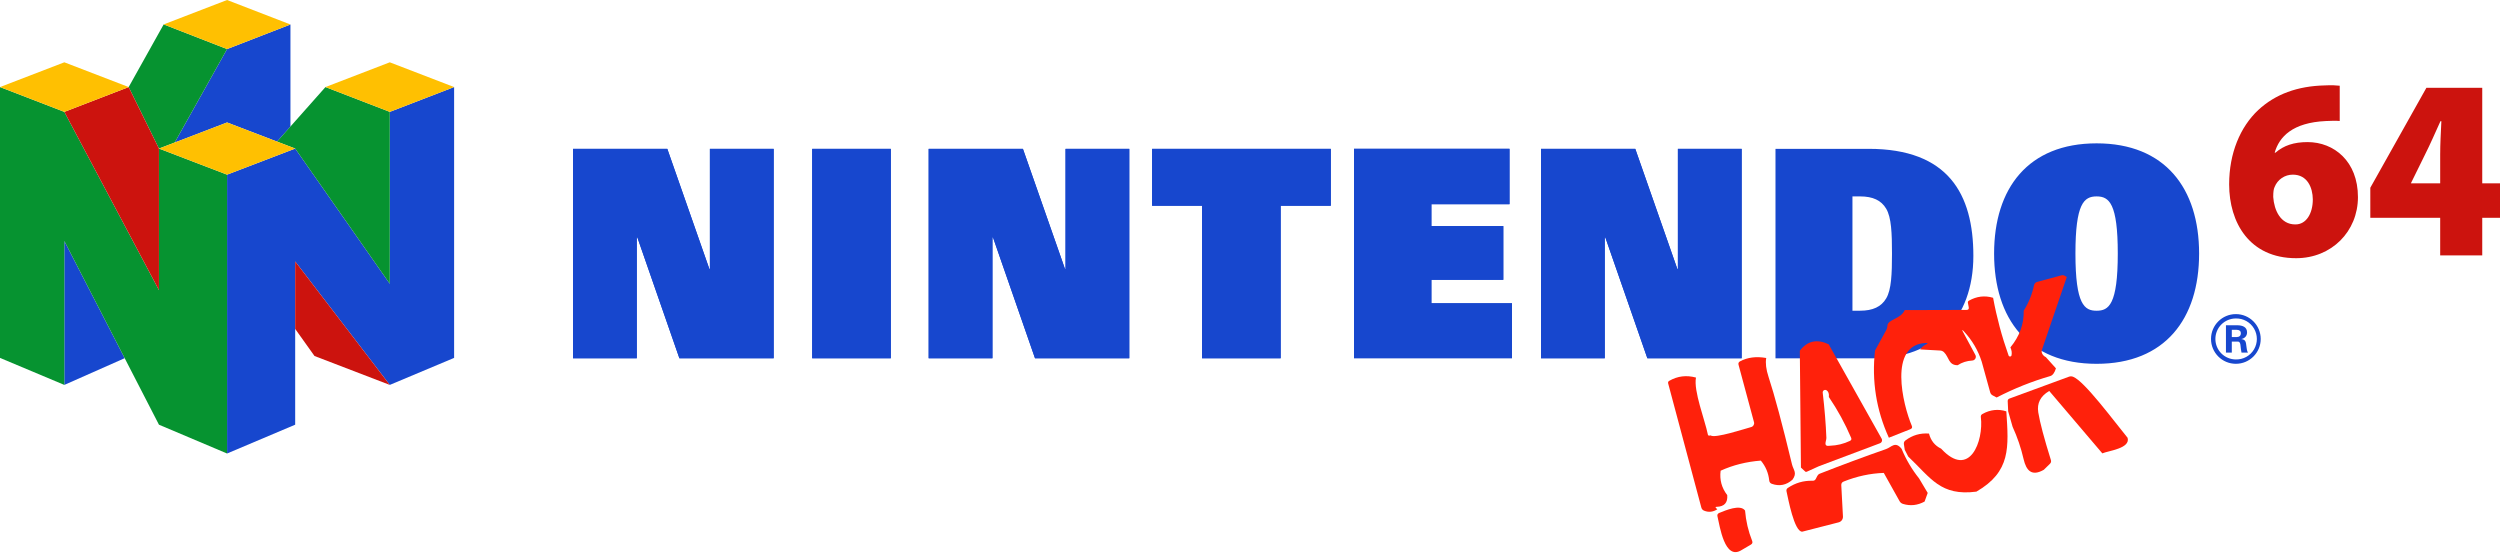
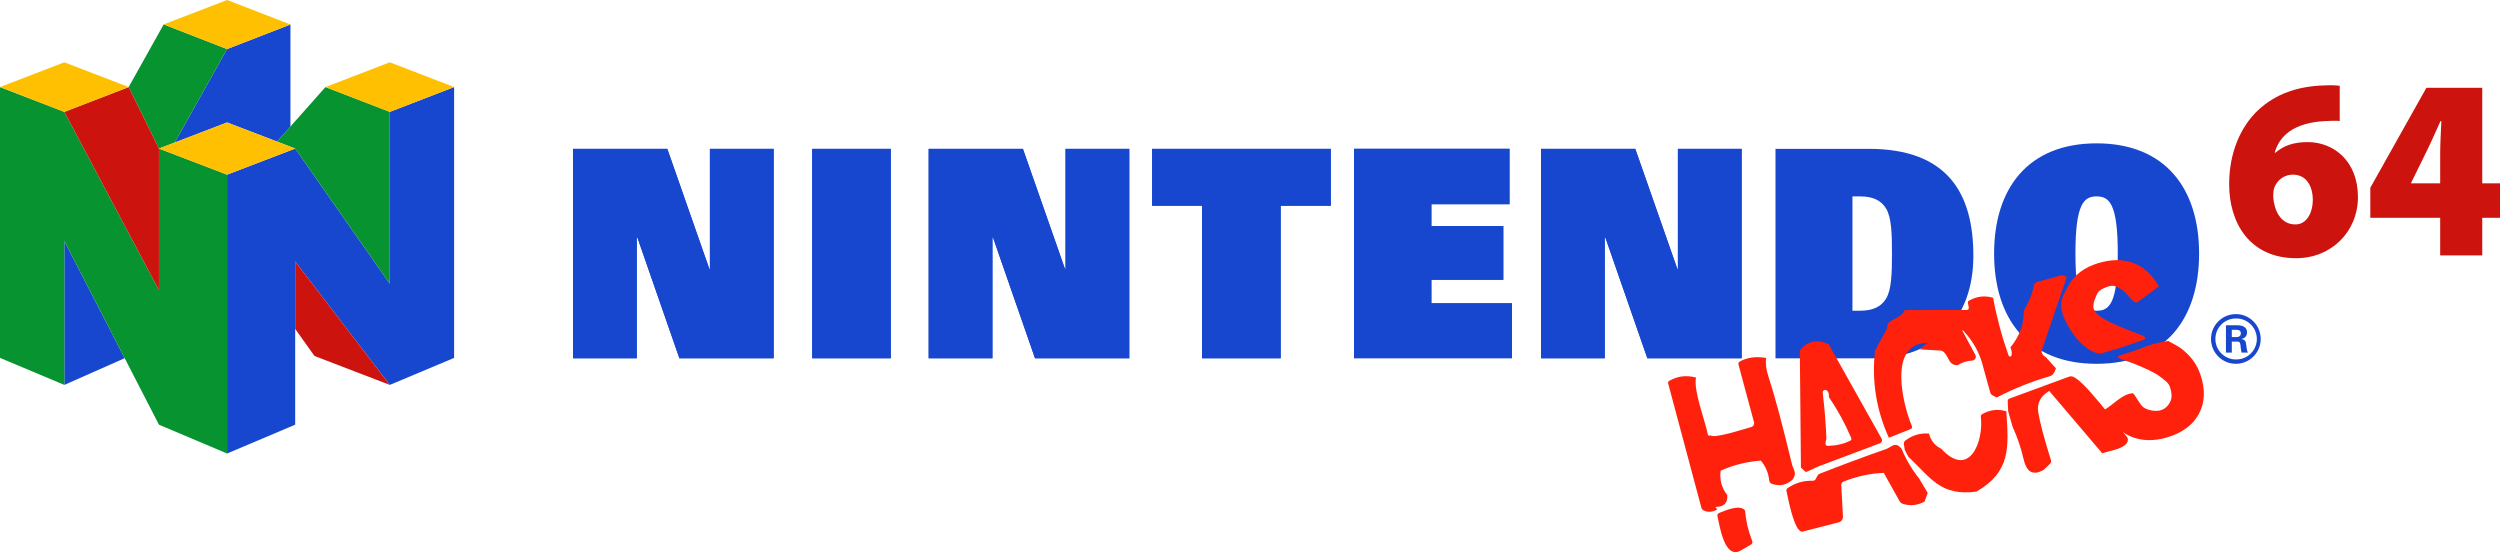
<svg xmlns="http://www.w3.org/2000/svg" width="566.929" height="125.204" xml:space="preserve" version="1.1" id="svg339">
  <defs id="defs343" />
  <path fill="#1747ce" d="m 51.491,11.127 -11.878,21.197 11.878,-4.552 11.338,4.341 3.036,-3.406 V 5.553 Z M 88.391,87.288 66.938,59.29 v 37.017 l -15.447,6.535 V 39.606 L 66.938,33.69 88.391,64.354 V 25.369 l 14.589,-5.627 v 61.419 z m -73.802,0 13.688,-6.061 -13.688,-26.575 z" id="path323" />
  <path fill="#069330" d="M 29.178,19.742 36.044,33.689 39.613,32.324 51.491,11.127 37.117,5.535 Z M 62.829,32.113 73.807,19.742 88.391,25.369 V 64.354 L 66.938,33.69 Z" id="path325" />
  <path fill="#069330" d="M 14.589,25.369 0,19.742 v 61.419 l 14.589,6.127 V 54.652 l 21.455,41.655 15.447,6.535 V 39.606 L 36.044,33.689 v 32.103 z" id="path327" />
  <path fill="#cc130e" d="M 36.044,33.689 V 65.792 L 14.589,25.369 29.178,19.742 Z M 88.391,87.288 66.938,59.29 v 15.296 l 4.383,6.144 z" id="path329" />
  <path fill="#ffc001" d="M 66.938,33.689 51.491,39.606 36.044,33.689 51.491,27.772 Z m 6.864,-13.947 14.589,-5.613 14.589,5.613 -14.589,5.627 z M 0,19.742 14.589,14.129 29.178,19.742 14.589,25.369 Z M 65.865,5.553 51.491,0 37.117,5.535 51.491,11.127 Z" id="path331" />
  <path fill="#1747ce" d="m 154.07,81.252 h 21.377 v -47.5 h -14.463 v 27.237 h -0.125 l -9.536,-27.237 h -21.375 v 47.5 h 14.455 V 53.834 h 0.13 z m 80.644,0 h 21.375 v -47.5 h -14.453 v 27.237 h -0.131 l -9.537,-27.237 h -21.373 v 47.5 h 14.461 V 53.834 h 0.125 z m 138.864,0 h 21.379 v -47.5 h -14.459 v 27.237 h -0.129 l -9.536,-27.237 h -21.376 v 47.5 h 14.457 V 53.834 h 0.127 z m -189.399,-47.5 h 17.83 v 47.5 h -17.83 z m 88.412,12.903 h -11.33 V 33.752 h 40.524 V 46.655 H 290.416 V 81.252 H 272.591 Z M 307.05,33.739 h 35.26 v 12.564 h -17.713 v 4.967 h 16.309 v 12.178 h -16.309 v 5.329 h 18.278 V 81.236 H 307.05 Z m 95.58,0.013 h 21.123 c 18.016,0 23.75,10.197 23.75,24.275 0,14.343 -8.848,23.226 -22.684,23.226 H 402.63 Z m 17.453,36.707 h 1.738 c 2.867,0 4.789,-0.879 5.912,-2.787 1.184,-1.975 1.316,-5.572 1.316,-10.172 0,-4.604 -0.135,-8.194 -1.316,-10.172 -1.123,-1.91 -3.045,-2.789 -5.912,-2.789 h -1.738 z m 55.368,-37.953 c 15.521,0 23.244,10.193 23.244,24.995 0,14.806 -7.725,25.002 -23.244,25.002 -15.523,0 -23.246,-10.196 -23.246,-25.002 0,-14.802 7.72,-24.995 23.246,-24.995 z m 0,37.959 c 2.738,0 4.801,-1.346 4.801,-12.965 0,-11.357 -1.939,-12.961 -4.801,-12.961 -2.865,0 -4.801,1.604 -4.801,12.961 0,11.62 2.058,12.965 4.801,12.965 z m 31.574,0.765 a 5.632,5.632 0 0 0 -5.629,5.634 5.635,5.635 0 1 0 11.27,0 5.639,5.639 0 0 0 -5.641,-5.634 z m 0,10.284 a 4.64,4.64 0 0 1 -4.637,-4.649 4.638,4.638 0 0 1 4.637,-4.646 4.649,4.649 0 1 1 0,9.295 z" id="path333" />
  <path fill="#1747ce" d="m 506.109,79.961 h -1.328 v -6.199 h 2.635 c 1.068,0.019 2.154,0.357 2.154,1.615 0,0.803 -0.52,1.342 -1.287,1.504 v 0.014 c 1.021,0.119 1.021,0.74 1.135,1.603 0.059,0.392 0.105,1.123 0.359,1.465 h -1.469 a 17.57,17.57 0 0 1 -0.232,-1.662 c -0.035,-0.344 -0.117,-0.817 -0.559,-0.836 h -1.408 z m 0,-3.527 h 1.119 c 0.582,-0.008 0.928,-0.305 0.928,-0.85 0,-0.547 -0.346,-0.781 -0.928,-0.789 h -1.119 z M 154.07,81.252 h 21.377 v -47.5 h -14.463 v 27.237 h -0.125 l -9.536,-27.237 h -21.375 v 47.5 h 14.455 V 53.834 h 0.13 z m 80.644,0 h 21.375 v -47.5 h -14.453 v 27.237 h -0.131 l -9.537,-27.237 h -21.373 v 47.5 h 14.461 V 53.834 h 0.125 z m 138.864,0 h 21.379 v -47.5 h -14.459 v 27.237 h -0.129 l -9.536,-27.237 h -21.376 v 47.5 h 14.457 V 53.834 h 0.127 z m -189.399,-47.5 h 17.83 v 47.5 h -17.83 z m 88.412,12.903 h -11.33 V 33.752 h 40.524 V 46.655 H 290.416 V 81.252 H 272.591 Z M 307.05,33.739 h 35.26 v 12.564 h -17.713 v 4.967 h 16.309 v 12.178 h -16.309 v 5.329 h 18.278 V 81.236 H 307.05 Z" id="path335" />
  <path fill="#cc130e" d="m 530.583,27.436 c -0.949,-0.083 -1.871,-0.044 -3.158,0.014 -7.521,0.348 -10.563,3.553 -11.594,7.174 h 0.182 c 1.873,-1.637 4.188,-2.401 7.289,-2.401 5.965,0 11.414,4.338 11.414,12.476 0,7.787 -5.986,13.852 -14.02,13.852 -10.584,0 -15.188,-8.083 -15.188,-16.75 0,-7.041 2.498,-13.004 6.598,-16.85 3.902,-3.615 8.934,-5.441 15.092,-5.582 1.631,-0.094 2.6,0 3.385,0.071 z m -10.021,23.456 c 2.439,0 3.918,-2.491 3.918,-5.673 -0.02,-2.686 -1.25,-5.613 -4.52,-5.613 a 4.427,4.427 0 0 0 -4.143,2.795 c -0.229,0.469 -0.314,1.137 -0.314,2.27 0.209,3.035 1.672,6.222 4.998,6.222 z m 32.803,7.019 v -8.524 h -15.846 v -6.811 l 12.723,-22.671 h 12.66 v 21.673 h 4.027 v 7.809 h -4.027 v 8.524 z m 0,-16.333 v -6.531 c 0,-2.414 0.145,-4.922 0.268,-7.565 h -0.207 c -1.178,2.565 -2.203,5.007 -3.543,7.657 l -3.113,6.326 -0.033,0.115 z" id="path337" />
  <g fill="#ff210b" id="g482" transform="translate(93.94007,-13.71863)">
    <path d="m 374.75,76.54 -5.63,16.48 q -0.17,0.48 0.07,0.93 0.27,0.51 0.81,0.76 l 2.29,2.54 q -0.47,1.51 -1.29,1.75 -6.27,1.82 -12.16,4.86 l -0.89,-0.47 q -0.45,-0.24 -0.58,-0.73 l -1.91,-6.91 q -1.24,-3.88 -4.03,-6.87 -0.66,-0.72 -0.2,0.14 l 2.79,5.19 a 0.86,0.86 0 0 1 -0.71,1.27 q -1.84,0.1 -3.31,1.06 c -2.1,0.01 -1.93,-1.82 -3.09,-2.94 q -0.37,-0.36 -0.88,-0.39 l -4.53,-0.25 q 0.48,-0.73 1.31,-1.13 0.79,-0.37 -0.08,-0.33 c -8.46,0.37 -5.18,13.95 -3.13,18.77 q 0.24,0.55 -0.32,0.78 l -4.88,1.93 q -4.29,-9.44 -3.14,-19.76 l 2.56,-4.68 q 0.24,-0.44 0.25,-0.94 c 0.03,-1.47 3.04,-1.5 3.93,-3.56 L 352,84 q 0.64,0 0.51,-0.62 l -0.18,-0.96 q -0.07,-0.35 0.23,-0.52 2.65,-1.5 5.48,-0.65 1.22,6.65 3.51,13.09 a 0.35,0.35 0 0 0 0.67,-0.05 q 0.17,-0.86 -0.26,-1.79 3.13,-3.8 3.02,-8.33 1.67,-2.63 2.33,-5.74 0.13,-0.62 0.75,-0.79 l 5.45,-1.48 q 0.46,-0.12 0.85,0.14 z" id="path468" />
    <path d="m 320.75,91.79 12.01,21.4 a 0.74,0.73 65.1 0 1 -0.38,1.05 l -13.88,5.22 -2.75,1.25 q -0.12,0 -0.25,0 l -1.04,-0.96 -0.25,-26.5 q 2.54,-3.34 6.54,-1.46 z m 0.3,23.01 q 2.39,-0.08 4.52,-1.1 0.48,-0.22 0.27,-0.71 -2.07,-4.86 -5.05,-9.24 0.13,-1.09 -0.51,-1.52 a 0.57,0.57 0 0 0 -0.88,0.54 q 0.65,5.54 0.83,10.23 c 0.03,0.74 -0.85,2.07 0.82,1.8 z" id="path470" />
    <path d="m 306.59,94.9 q -0.31,1.73 0.52,4.27 2.06,6.29 5.32,19.84 c 0.32,1.32 1.25,1.94 0.11,3.49 q -2.08,1.85 -4.67,0.94 -0.54,-0.19 -0.6,-0.76 -0.27,-2.56 -1.9,-4.51 -4.92,0.38 -9.12,2.29 -0.4,3.08 1.5,5.54 0.21,2.57 -2.39,2.65 -0.45,0.01 -0.12,0.31 l 0.26,0.25 q -1.48,0.95 -3.01,0.31 -0.49,-0.21 -0.62,-0.72 l -7.52,-28.13 q -0.1,-0.39 0.25,-0.59 2.82,-1.63 6.06,-0.74 c -0.59,3.01 2.02,9.59 2.69,12.9 q 0.05,0.29 0.35,0.26 0.17,-0.01 0.3,-0.04 c 0.87,0.76 7.87,-1.55 9.19,-1.9 a 0.9,0.9 0 0 0 0.63,-1.1 l -3.51,-13.02 q -0.14,-0.52 0.34,-0.78 2.55,-1.36 5.94,-0.76 z" id="path472" />
    <path d="m 388.54,113 c 0.69,2.43 -4.38,2.93 -5.73,3.53 l -12.04,-14.15 q -2.99,1.74 -2.49,4.86 0.57,3.46 2.86,10.79 0.16,0.5 -0.21,0.86 l -1.39,1.36 c -2.73,1.57 -3.98,0.21 -4.59,-2.43 q -0.87,-3.79 -2.49,-7.32 l -1,-3.5 -0.11,-2.28 q -0.03,-0.46 0.4,-0.62 l 13.47,-4.95 q 0.48,-0.18 0.96,0.01 c 2.59,1.02 9.11,9.86 12.36,13.84 z" id="path474" />
    <path d="m 361.04,107 c 0.53,8.19 1.05,13.66 -6.79,18.21 -8.13,1.05 -10.29,-3.05 -15.46,-7.96 l -0.79,-1.54 -0.19,-1.25 q -0.08,-0.55 0.37,-0.88 2.37,-1.77 5.32,-1.54 0.63,2.41 2.75,3.42 c 6.47,6.99 9.68,-1.77 9.01,-7.15 q -0.06,-0.48 0.36,-0.71 2.65,-1.48 5.42,-0.6 z" id="path476" />
    <path d="m 337.29,115.5 q 1.5,3.63 3.96,6.71 l 1.96,3.29 -0.71,1.96 q -2.4,1.3 -4.9,0.53 -0.51,-0.16 -0.77,-0.62 l -3.58,-6.41 q -4.61,0.16 -9.1,1.96 -0.57,0.22 -0.54,0.83 l 0.38,7.1 a 1.3,1.29 81.5 0 1 -0.97,1.32 l -8.27,2.12 c -1.82,0.03 -3.19,-7.54 -3.56,-9.15 q -0.11,-0.49 0.3,-0.77 2.55,-1.72 5.62,-1.63 0.49,0.02 0.72,-0.42 l 0.36,-0.7 q 0.19,-0.35 0.56,-0.49 7.46,-2.93 15.03,-5.58 c 1.23,-0.43 2.06,-1.86 3.51,-0.05 z" id="path478" />
    <path d="m 301.79,129.5 q 0.29,3.56 1.61,6.88 0.22,0.54 -0.29,0.84 l -2.11,1.24 c -3.86,2.44 -4.94,-5.46 -5.47,-7.65 q -0.13,-0.55 0.4,-0.77 c 1.43,-0.58 4.79,-2.04 5.86,-0.54 z" id="path480" />
  </g>
+   <path d="m 377.572,183.715 c -0.67,0.128 -3.926,0.814 -6.368,2.192 l -4.526,1.829 c -0.13,0.052 -0.38,0.167 -0.363,0.298 0.058,0.458 2.224,0.967 3.462,1.424 3.077,1.138 5.123,2.092 6.137,2.861 1.03,0.763 2.065,1.364 2.475,2.489 0.434,1.193 0.632,2.474 0.252,3.442 -0.364,0.962 -1.058,1.887 -2.08,2.259 -1.159,0.422 -2.763,0.201 -3.842,-0.429 -1.085,-0.647 -2.509,-3.861 -2.846,-3.363 -2.257,0.339 -4.12,2.889 -6.18,4.334 1.584,2.974 3.64,4.994 6.17,6.061 2.541,1.043 5.32,1.016 8.336,-0.082 3.425,-1.247 5.762,-3.255 7.012,-6.025 1.26,-2.794 1.252,-5.945 -0.025,-9.455 -0.781,-2.147 -2,-3.932 -3.656,-5.355 -1.208,-1.053 -1.384,-1.119 -3.392,-2.181 z" style="font-size:55.707px;line-height:0;font-family:'Geometr706 BlkCn BT';-inkscape-font-specification:'Geometr706 BlkCn BT';text-align:center;text-anchor:middle;fill:#ff210b;fill-opacity:1;stroke-width:1.161" id="path19" transform="matrix(0.9991215,0.04133322,-0.03985127,0.9370788,121.7883,-110.4369)" />
+   <path d="m 480.096,58.988 c -1.335,0.002 -2.757,0.229 -4.269,0.682 -3.161,0.948 -5.41,2.636 -6.744,5.063 -1.317,2.422 -2.267,3.69 -1.257,6.7 0.695,2.073 2.723,5.29 4.487,6.753 0.923,0.759 2.615,2.15 4.245,1.951 l 4.987,-1.486 4.782,-1.673 c 0.411,-0.277 -0.118,-0.749 -0.362,-0.85 -0.565,-0.211 -1.372,-0.521 -2.422,-0.931 -4.342,-1.667 -8.123,-3.284 -8.741,-5.126 -0.353,-1.053 0.432,-2.73 0.839,-3.558 0.424,-0.833 1.709,-1.319 2.728,-1.625 1.088,-0.326 2.074,0.331 3,0.94 0.944,0.604 2.317,3.003 3.291,2.751 l 4.909,-3.634 c -1.496,-2.647 -3.408,-4.409 -5.737,-5.286 -1.158,-0.449 -2.404,-0.674 -3.739,-0.672 z" style="font-size:55.707px;line-height:0;font-family:'Geometr706 BlkCn BT';-inkscape-font-specification:'Geometr706 BlkCn BT';text-align:center;text-anchor:middle;fill:#ff210b;fill-opacity:1;stroke-width:1.132" id="path18" />
</svg>
